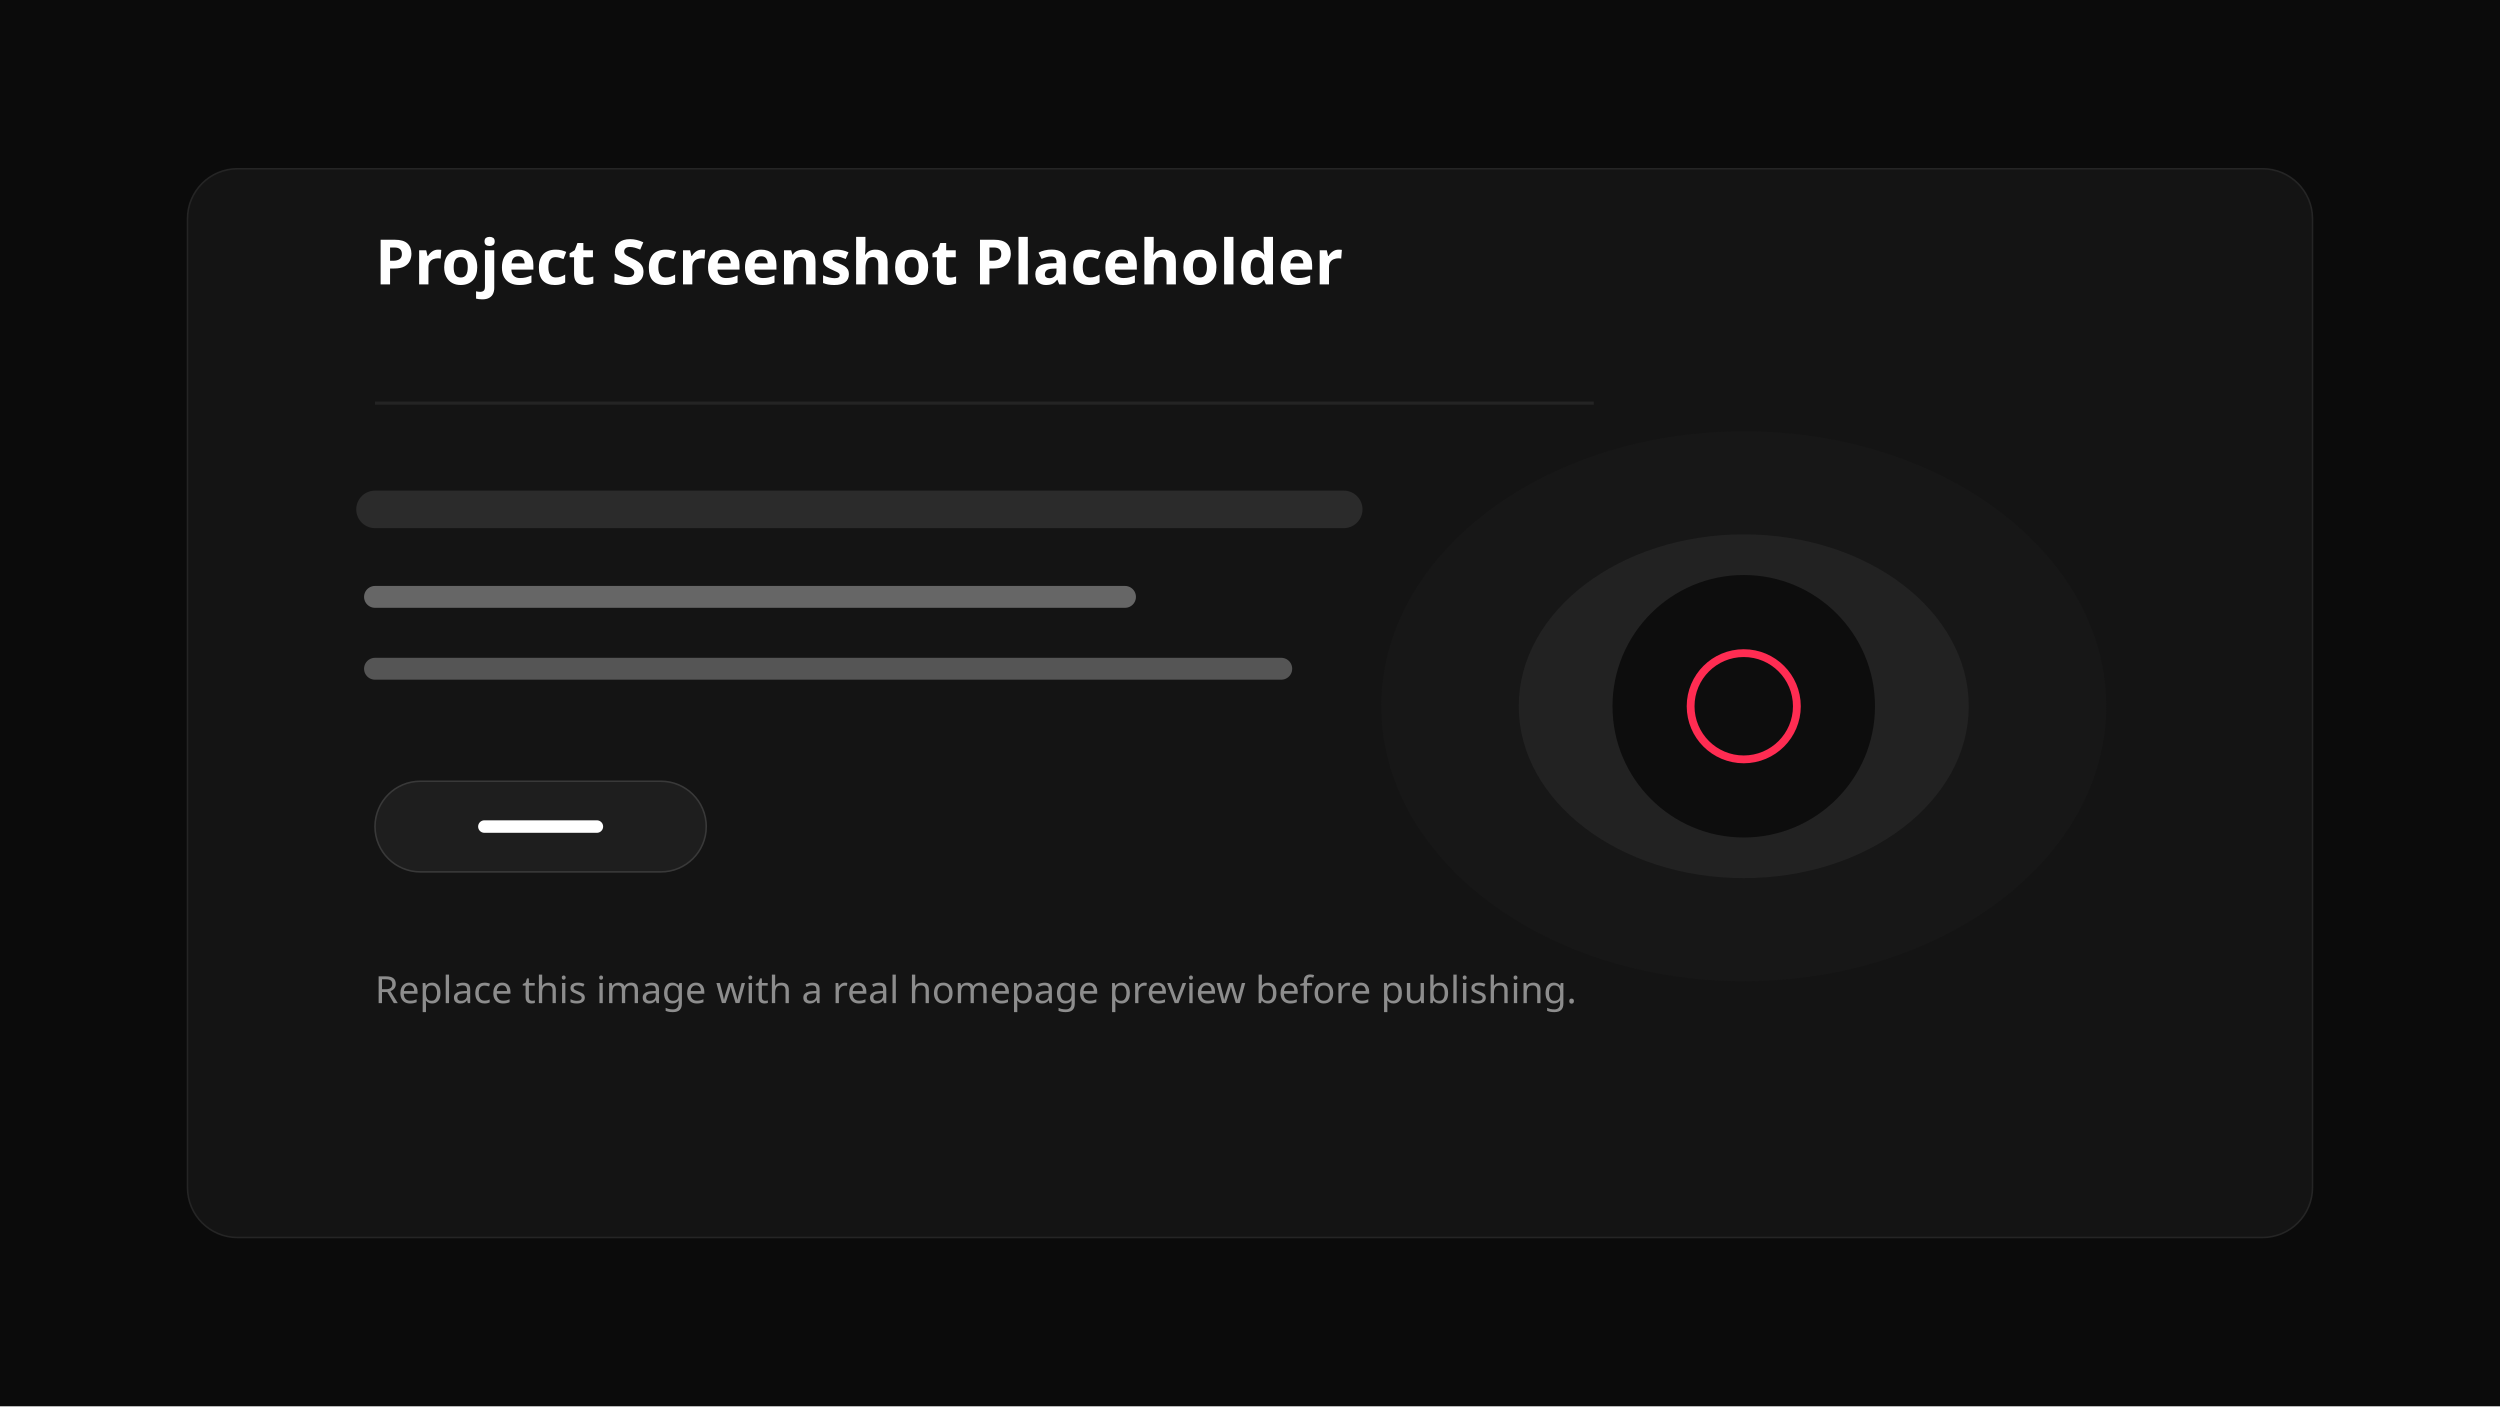
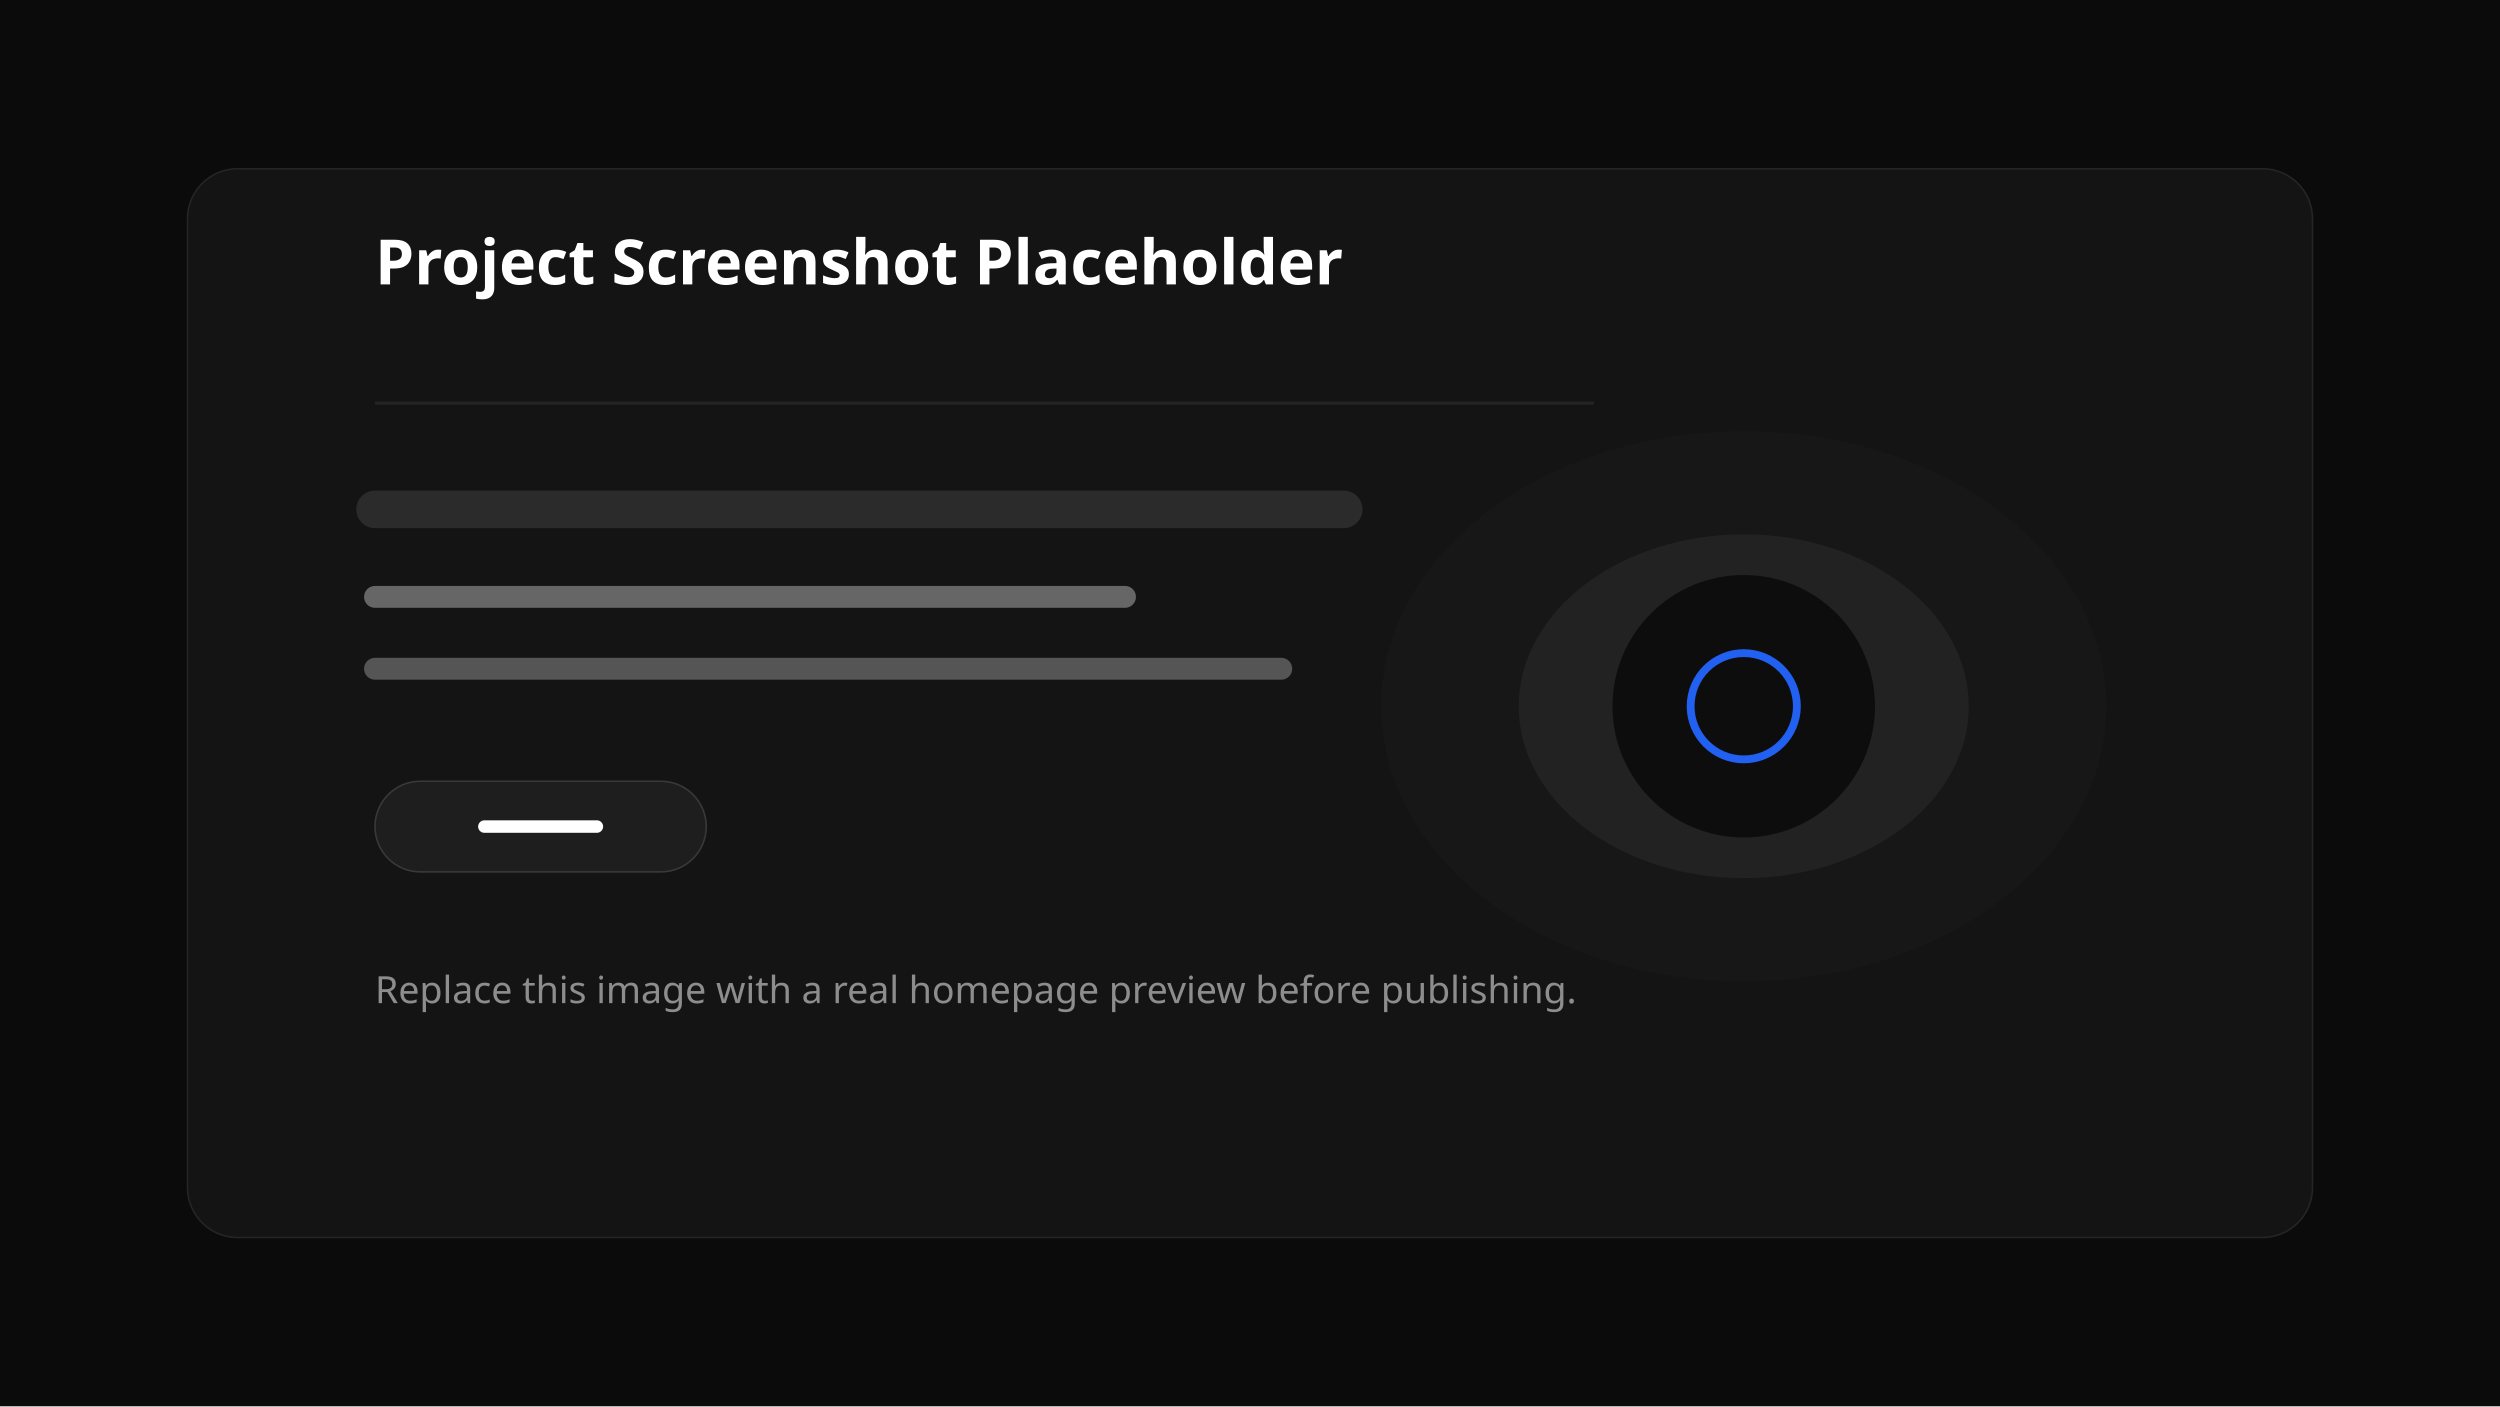
<svg xmlns="http://www.w3.org/2000/svg" width="1600" height="900" viewBox="0 0 1600 900" fill="none">
  <rect width="1600" height="900" fill="#0B0B0B" />
  <rect x="120" y="108" width="1360" height="684" rx="32" fill="#141414" stroke="#252525" />
  <path d="M240 258H1020" stroke="#242424" stroke-width="2" />
  <path d="M240 326H860" stroke="#2B2B2B" stroke-width="24" stroke-linecap="round" />
  <path d="M240 382H720" stroke="#666666" stroke-width="14" stroke-linecap="round" />
  <path d="M240 428H820" stroke="#555555" stroke-width="14" stroke-linecap="round" />
  <rect x="240" y="500" width="212" height="58" rx="29" fill="#1E1E1E" stroke="#393939" />
  <path d="M310 529H382" stroke="#FFFFFF" stroke-width="8" stroke-linecap="round" />
  <ellipse cx="1116" cy="452" rx="232" ry="176" fill="#171717" />
  <ellipse cx="1116" cy="452" rx="144" ry="110" fill="#222222" />
  <ellipse cx="1116" cy="452" rx="84" ry="84" fill="#0D0D0D" />
-   <circle cx="1116" cy="452" r="34" stroke="#FF2C52" stroke-width="5" />
+   <circle cx="1116" cy="452" r="34" stroke="#2260F2" stroke-width="5" />
  <text x="240" y="182" fill="#FFFFFF" font-family="Poppins, Montserrat, sans-serif" font-size="40" font-weight="700">Project Screenshot Placeholder</text>
  <text x="240" y="642" fill="#8D8D8D" font-family="Poppins, Montserrat, sans-serif" font-size="24">Replace this image with a real homepage preview before publishing.</text>
</svg>
